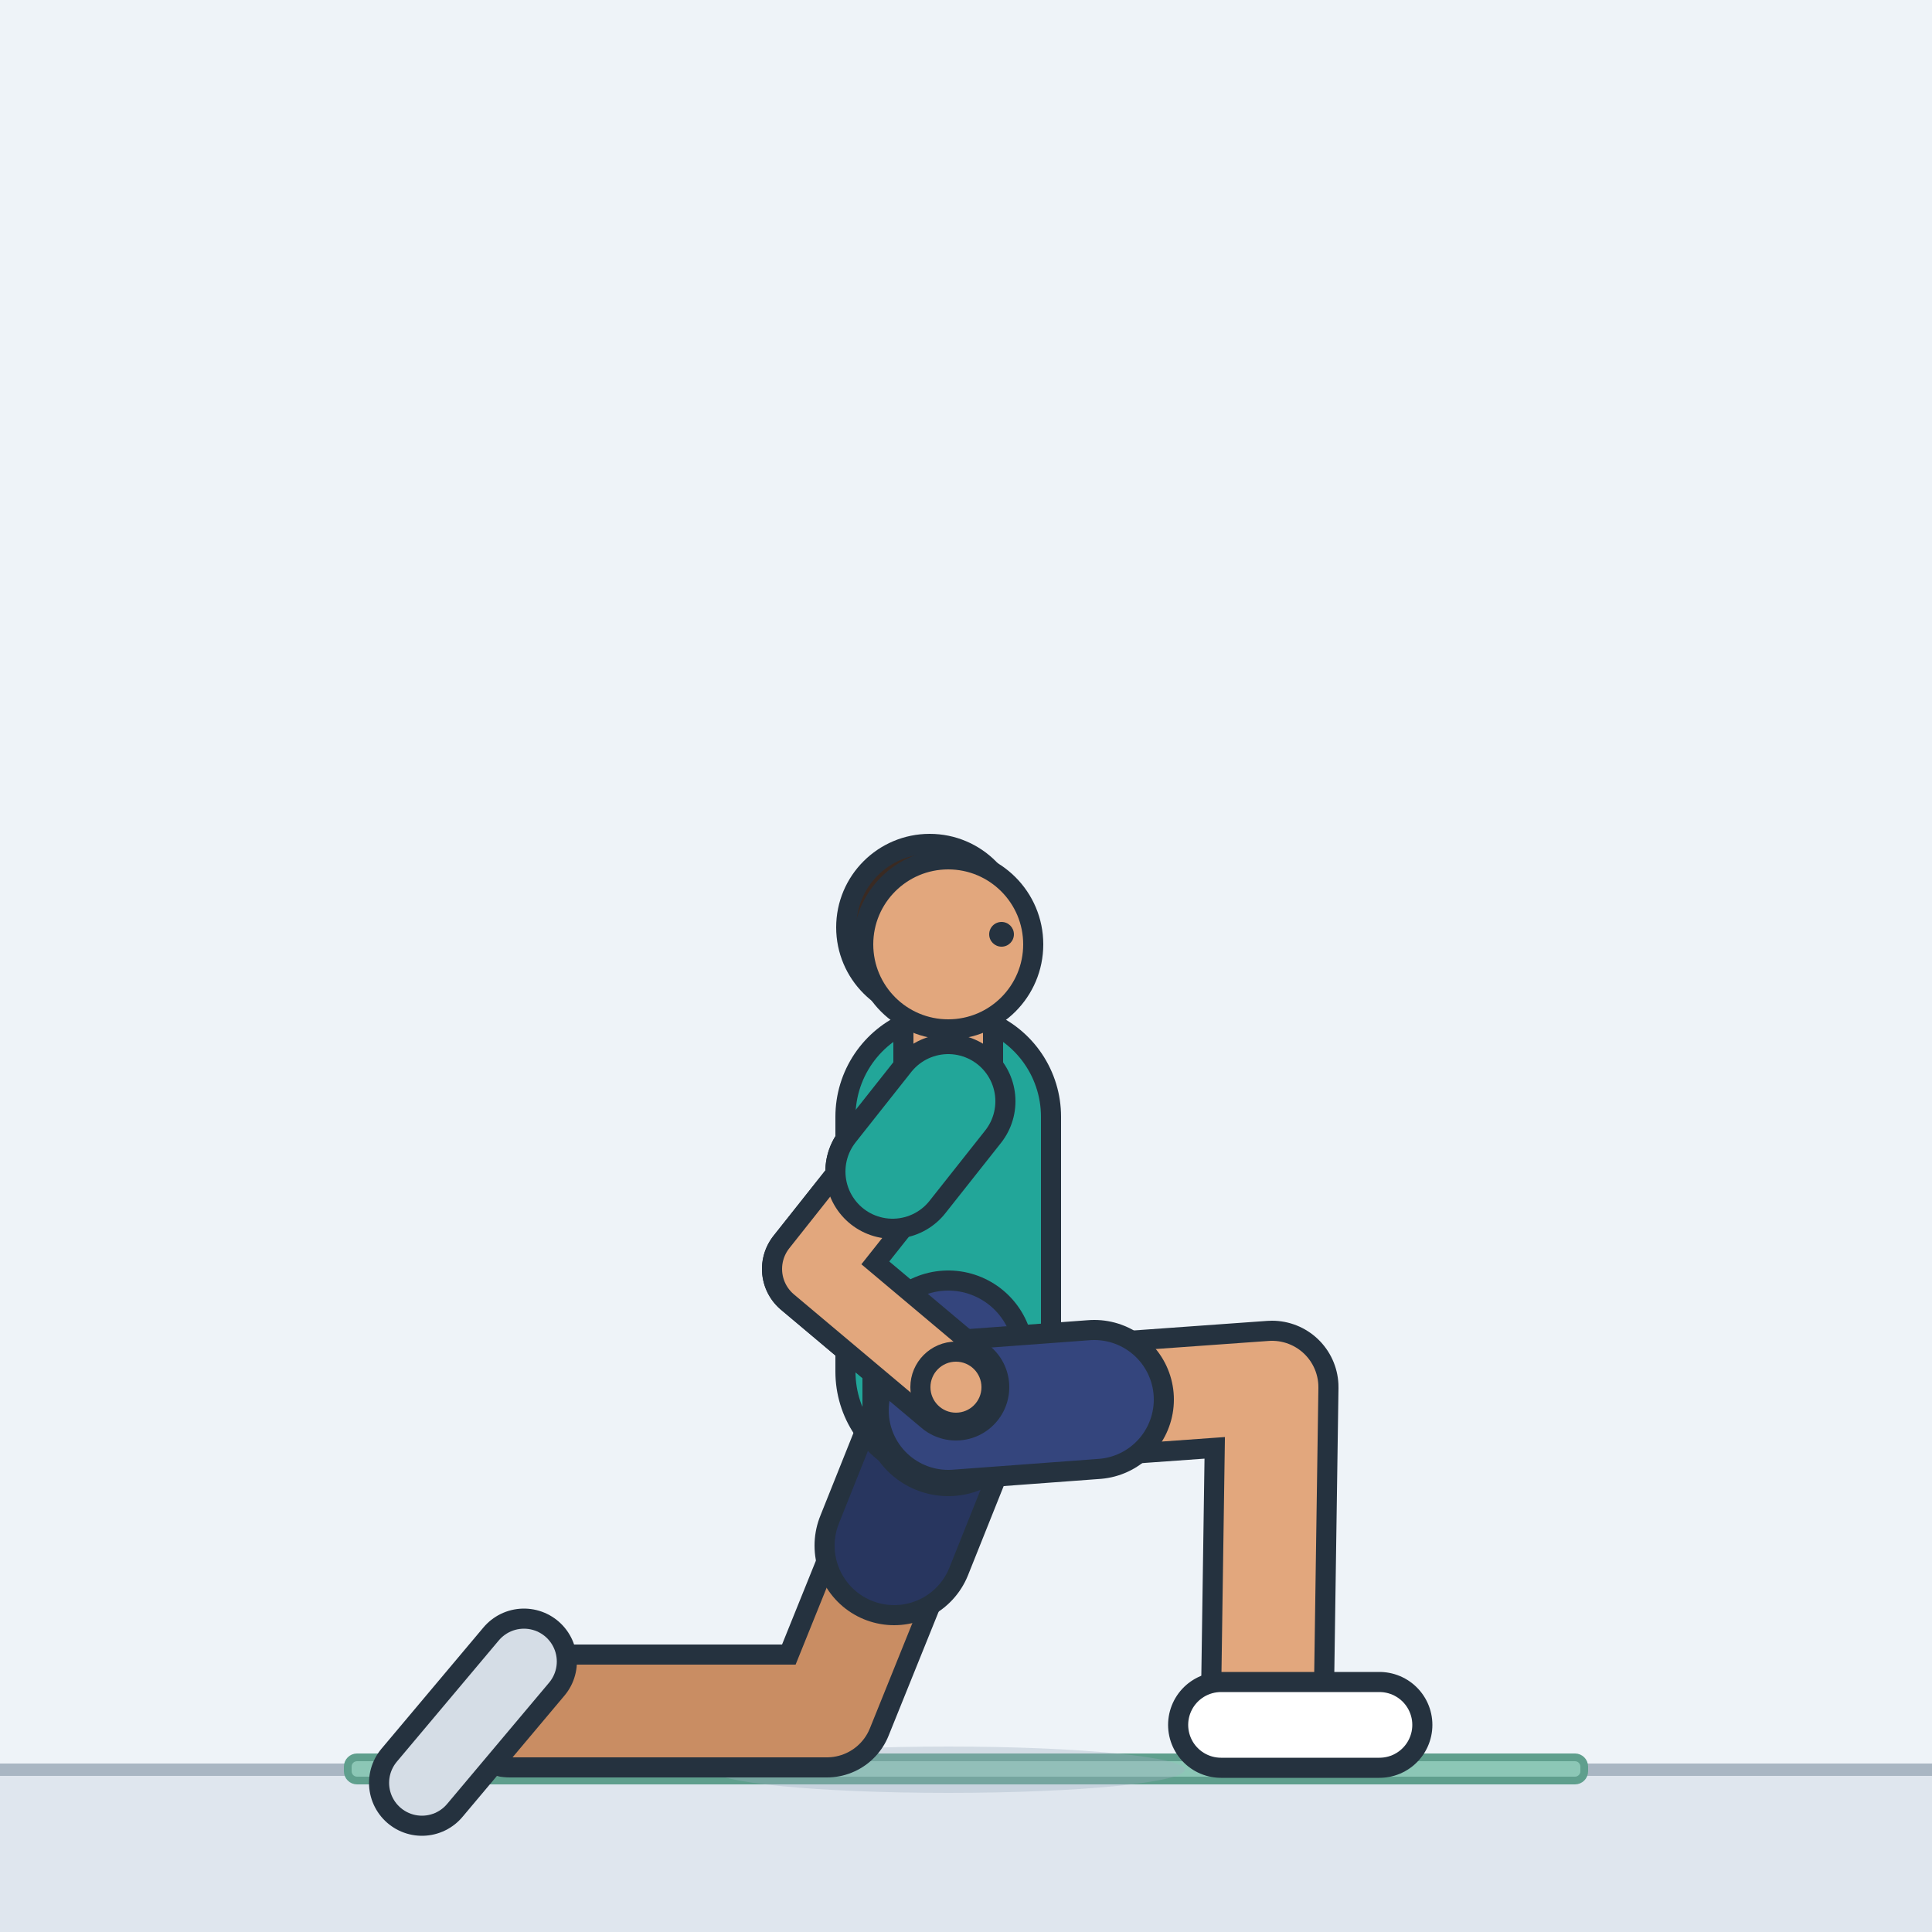
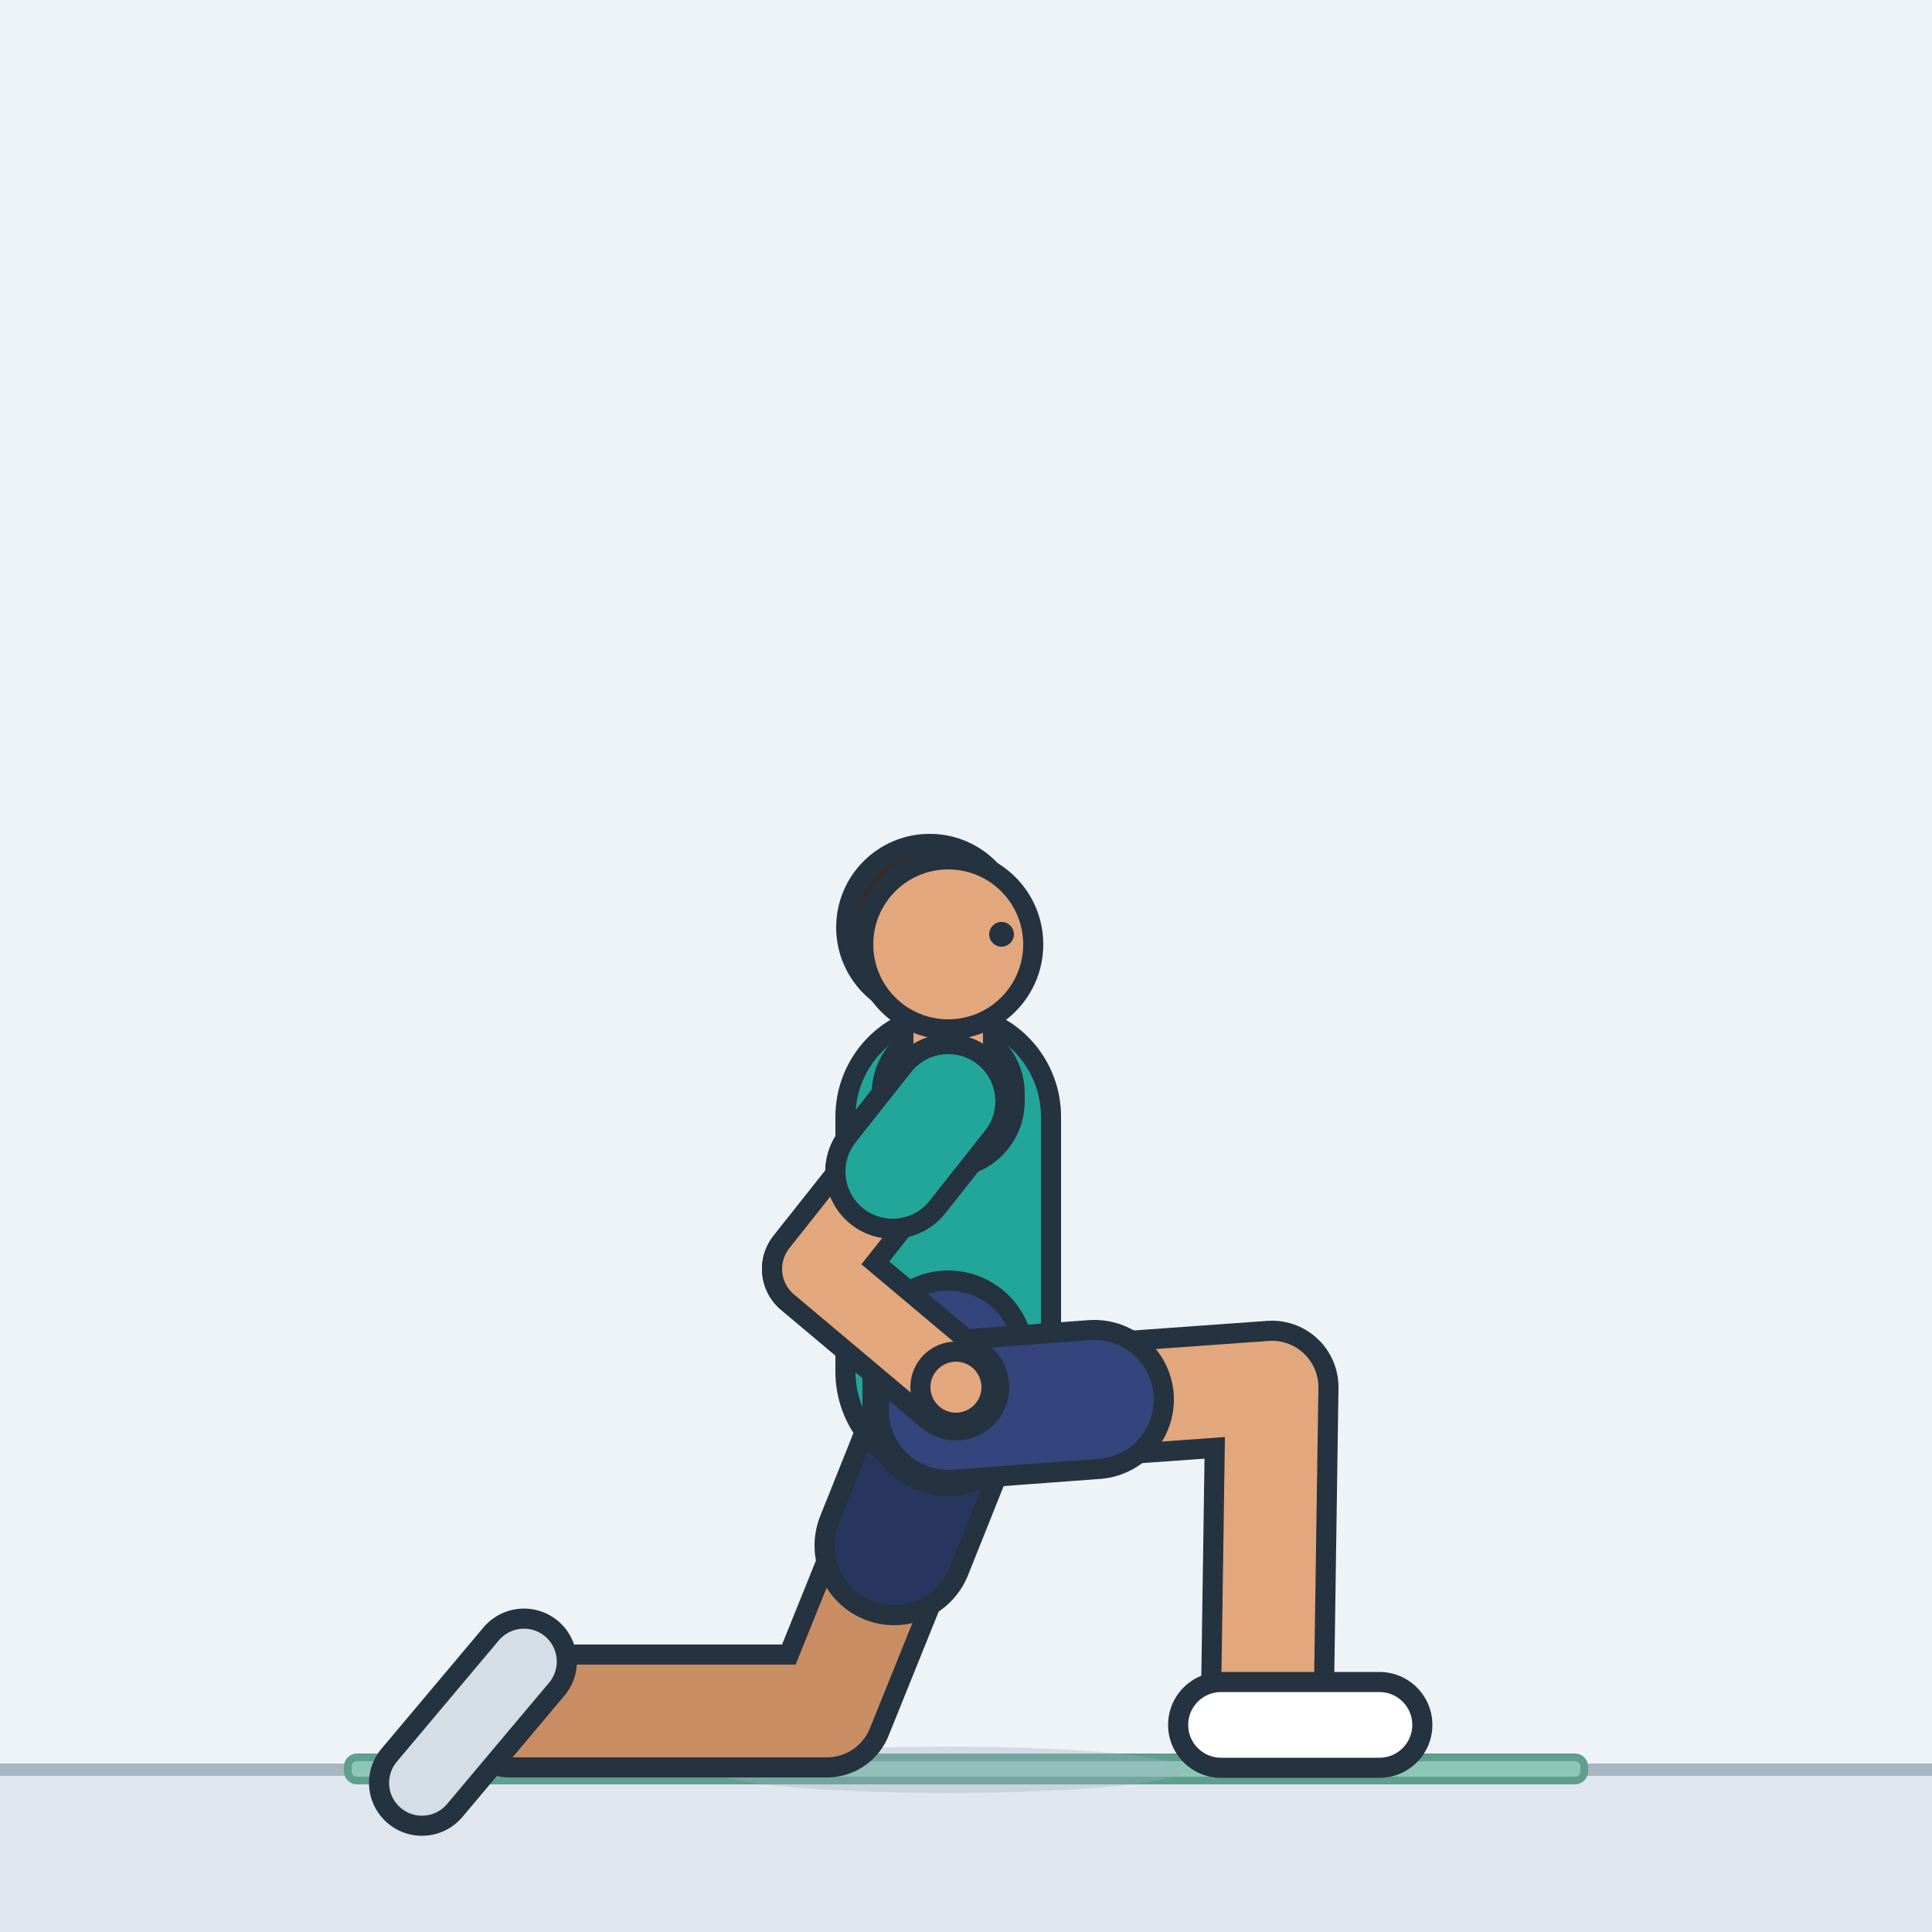
<svg xmlns="http://www.w3.org/2000/svg" width="260" height="260" viewBox="-125 -229 250 250" role="img" aria-label="Ankle rocks">
  <style>polyline{fill:none;stroke-linecap:round;stroke-linejoin:round}</style>
  <rect x="-125" y="-229" width="250" height="250" fill="#eef3f8" />
  <g>
    <rect x="-125" y="0" width="250" height="21" fill="#dfe6ee" />
    <line x1="-125" y1="0" x2="125" y2="0" stroke="#a9b6c3" stroke-width="1.6" />
    <rect x="-80" y="-1.6" width="160" height="3" rx="1.2" fill="#8cc7b6" stroke="#5f9f8d" stroke-width="1" />
    <ellipse cx="-2.3" cy="0" rx="30.6" ry="3" fill="#9fb0c0" opacity="0.35" />
    <defs>
      <polyline id="sarmL" points="-2.3,-86.5 -19.5,-64.8 -1.3,-49.5" />
      <polyline id="ssleeveL" points="-2.3,-86.5 -9.5,-77.4" />
      <circle id="shandL" r="4.6" cx="-1.3" cy="-49.5" />
      <polyline id="slegL" points="-2.3,-46.5 -18,-7.6 -59,-7.6" />
      <polyline id="sshortsL" points="-2.3,-46.5 -9.3,-29" />
      <polyline id="sfootL" points="-57.2,-14 -70.4,1.7" />
      <polyline id="storso" points="-2.3,-51.5 -2.3,-68.5 -2.3,-84.5" />
      <polyline id="spelvis" points="-2.3,-46.5 -2.3,-53.5 -2.3,-46.5" />
+       <polyline id="syoke" points="-2.3,-86.5 -2.3,-87.5 -2.3,-86.5" />
      <polyline id="sneck" points="-2.3,-88.5 -2.3,-98.5" />
      <circle id="shair" r="10.8" cx="-4.7" cy="-109" />
      <circle id="shead" r="11" cx="-2.3" cy="-106.8" />
      <circle id="seyeR" r="1.6" cx="4.6" cy="-108.1" />
      <polyline id="slegR" points="-2.3,-46.5 39.6,-49.5 39,-8.6" />
      <polyline id="sshortsR" points="-2.3,-46.5 16.6,-47.9" />
      <polyline id="sfootR" points="33,-5.8 53.5,-5.8" />
      <polyline id="sarmR" points="-2.3,-86.5 -19.5,-64.8 -1.3,-49.5" />
      <polyline id="ssleeveR" points="-2.3,-86.5 -9.5,-77.4" />
      <circle id="shandR" r="4.6" cx="-1.3" cy="-49.5" />
    </defs>
    <use href="#sarmL" stroke="#25323f" stroke-width="13.8" />
    <use href="#sarmL" stroke="#c98d63" stroke-width="8.6" />
    <use href="#ssleeveL" stroke="#25323f" stroke-width="17.4" />
    <use href="#ssleeveL" stroke="#188278" stroke-width="12.2" />
    <use href="#shandL" fill="#c98d63" stroke="#25323f" stroke-width="2.6" />
    <use href="#slegL" stroke="#25323f" stroke-width="17.2" />
    <use href="#slegL" stroke="#c98d63" stroke-width="12" />
    <use href="#sshortsL" stroke="#25323f" stroke-width="20.6" />
    <use href="#sshortsL" stroke="#28365f" stroke-width="15.4" />
    <use href="#sfootL" stroke="#25323f" stroke-width="13.7" />
    <use href="#sfootL" stroke="#d5dde6" stroke-width="8.5" />
    <use href="#storso" stroke="#25323f" stroke-width="29.2" />
    <use href="#storso" stroke="#22a699" stroke-width="24" />
    <use href="#spelvis" stroke="#25323f" stroke-width="22.2" />
    <use href="#spelvis" stroke="#34457d" stroke-width="17" />
+     <use href="#syoke" stroke="#25323f" stroke-width="19.8" />
+     <use href="#syoke" stroke="#22a699" stroke-width="14.6" />
    <use href="#sneck" stroke="#25323f" stroke-width="14.2" />
    <use href="#sneck" stroke="#e2a77d" stroke-width="9" />
    <use href="#shair" fill="#3a2a22" stroke="#25323f" stroke-width="2.6" />
    <use href="#shead" fill="#e2a77d" stroke="#25323f" stroke-width="2.6" />
    <use href="#seyeR" fill="#25323f" />
    <use href="#slegR" stroke="#25323f" stroke-width="17.2" />
    <use href="#slegR" stroke="#e2a77d" stroke-width="12" />
    <use href="#sshortsR" stroke="#25323f" stroke-width="20.6" />
    <use href="#sshortsR" stroke="#34457d" stroke-width="15.4" />
    <use href="#sfootR" stroke="#25323f" stroke-width="13.7" />
    <use href="#sfootR" stroke="#ffffff" stroke-width="8.5" />
    <use href="#sarmR" stroke="#25323f" stroke-width="13.8" />
    <use href="#sarmR" stroke="#e2a77d" stroke-width="8.6" />
    <use href="#ssleeveR" stroke="#25323f" stroke-width="17.4" />
    <use href="#ssleeveR" stroke="#22a699" stroke-width="12.2" />
    <use href="#shandR" fill="#e2a77d" stroke="#25323f" stroke-width="2.6" />
  </g>
</svg>
